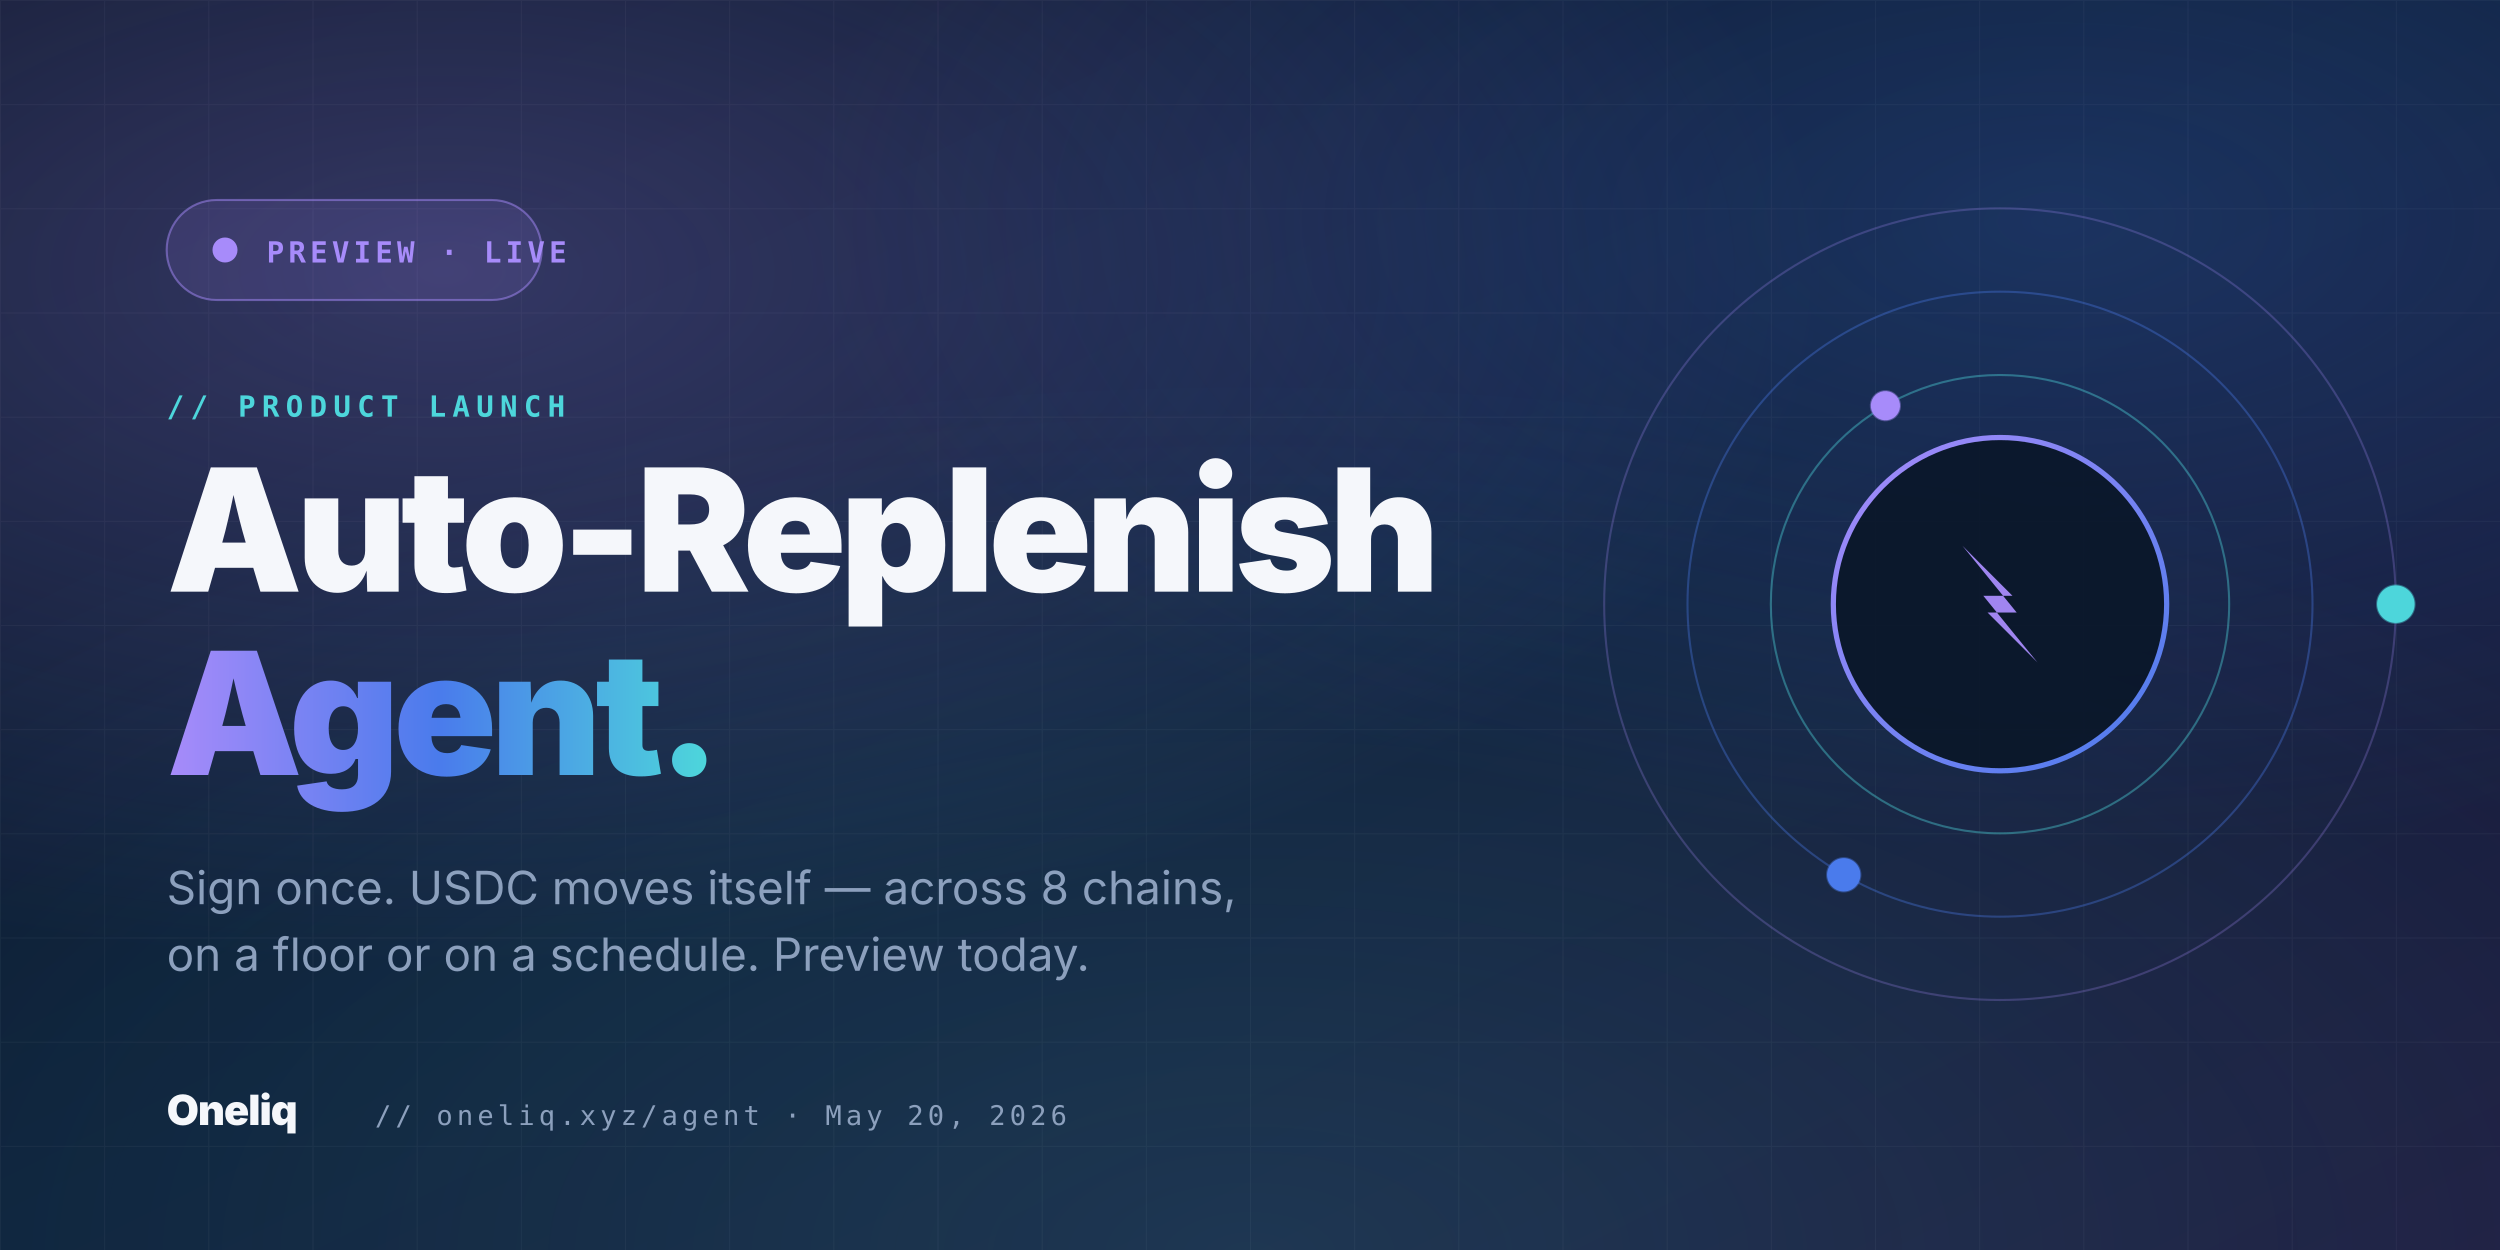
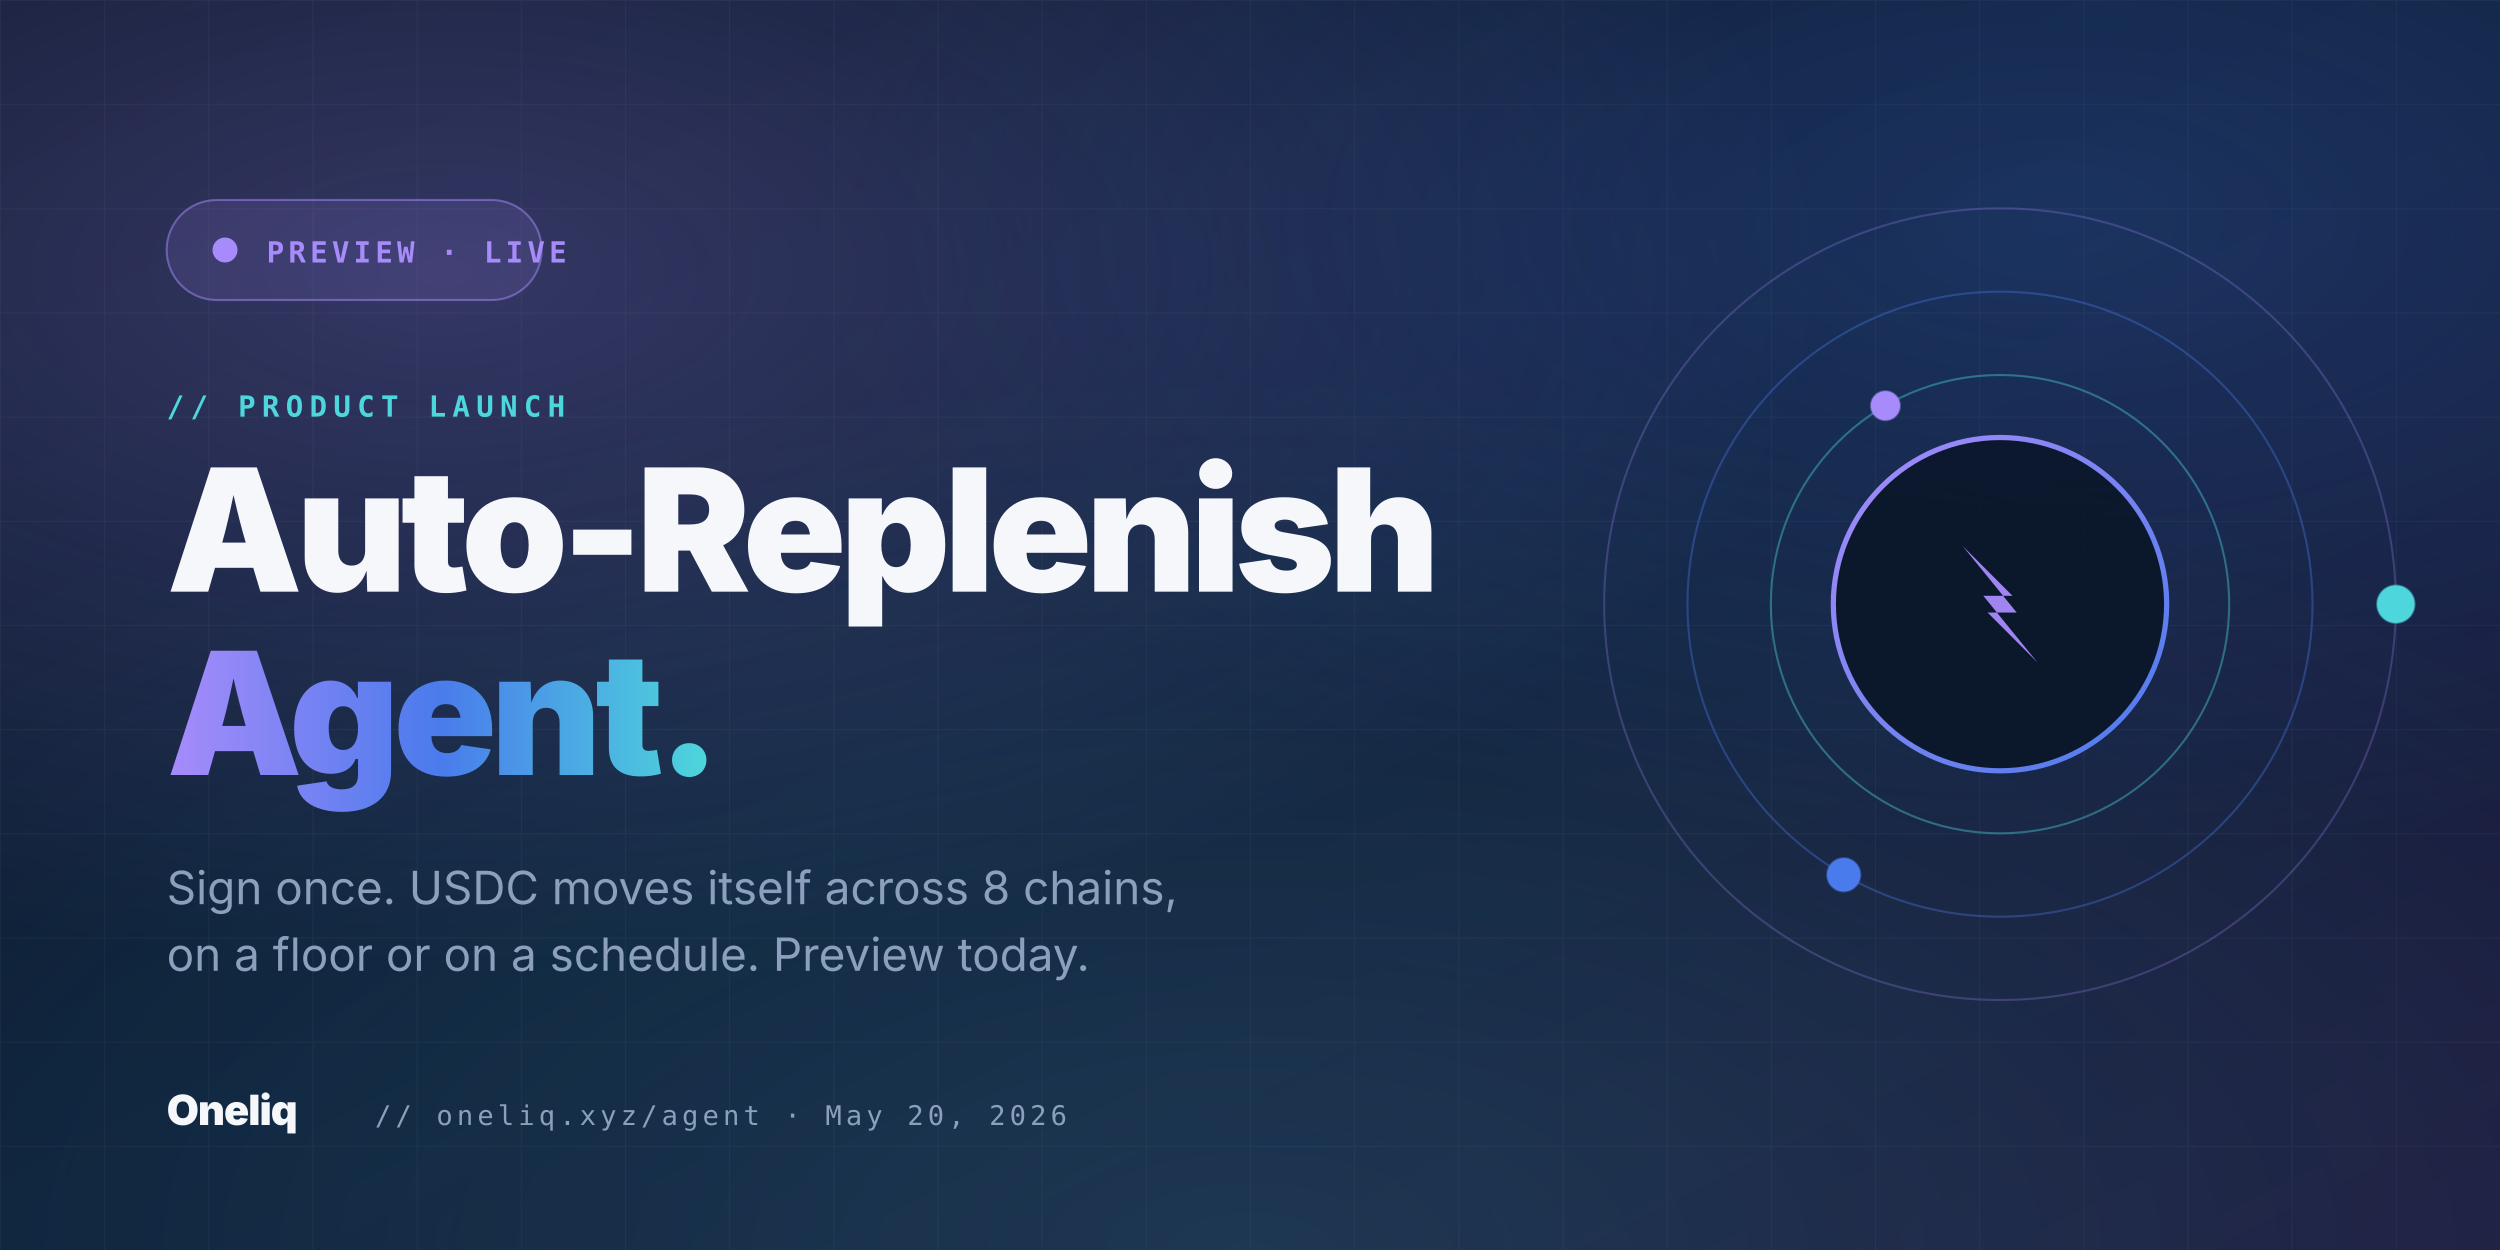
<svg xmlns="http://www.w3.org/2000/svg" viewBox="0 0 1200 600" width="1200" height="600">
  <defs>
    <linearGradient id="bg" x1="0" y1="0" x2="1" y2="1">
      <stop offset="0" stop-color="#0A1628" />
      <stop offset=".5" stop-color="#0E1F39" />
      <stop offset="1" stop-color="#1F1B3F" />
    </linearGradient>
    <linearGradient id="brand" x1="0" y1="0" x2="1" y2="0">
      <stop offset="0" stop-color="#A78BFA" />
      <stop offset=".5" stop-color="#4A7BEC" />
      <stop offset="1" stop-color="#4DD6DB" />
    </linearGradient>
    <linearGradient id="ring" x1="0" y1="0" x2="1" y2="1">
      <stop offset="0" stop-color="#A78BFA" />
      <stop offset="1" stop-color="#4A7BEC" />
    </linearGradient>
    <radialGradient id="orb1" cx=".18" cy=".22" r=".55">
      <stop offset="0" stop-color="#A78BFA" stop-opacity=".26" />
      <stop offset="1" stop-color="#A78BFA" stop-opacity="0" />
    </radialGradient>
    <radialGradient id="orb2" cx=".82" cy=".18" r=".5">
      <stop offset="0" stop-color="#4A7BEC" stop-opacity=".22" />
      <stop offset="1" stop-color="#4A7BEC" stop-opacity="0" />
    </radialGradient>
    <radialGradient id="orb3" cx=".5" cy="1" r=".7">
      <stop offset="0" stop-color="#4DD6DB" stop-opacity=".14" />
      <stop offset="1" stop-color="#4DD6DB" stop-opacity="0" />
    </radialGradient>
    <pattern id="grid" width="50" height="50" patternUnits="userSpaceOnUse">
      <path d="M 50 0 L 0 0 0 50" fill="none" stroke="rgba(255,255,255,0.04)" stroke-width="1" />
    </pattern>
  </defs>
  <rect width="1200" height="600" fill="url(#bg)" />
  <rect width="1200" height="600" fill="url(#grid)" />
  <rect width="1200" height="600" fill="url(#orb1)" />
  <rect width="1200" height="600" fill="url(#orb2)" />
  <rect width="1200" height="600" fill="url(#orb3)" />
  <g transform="translate(80 96)">
    <rect width="180" height="48" rx="24" fill="rgba(167,139,250,0.12)" stroke="rgba(167,139,250,0.50)" />
    <circle cx="28" cy="24" r="6" fill="#A78BFA">
      <animate attributeName="opacity" values="1;.35;1" dur="1.6s" repeatCount="indefinite" />
    </circle>
    <text x="48" y="30" font-family="DM Mono, monospace" font-size="14" font-weight="700" fill="#A78BFA" letter-spacing="2">PREVIEW · LIVE</text>
  </g>
  <g transform="translate(80 200)">
    <text x="0" y="0" font-family="DM Mono, monospace" font-size="14" font-weight="600" fill="#4DD6DB" letter-spacing="3">// PRODUCT LAUNCH</text>
    <text x="0" y="84" font-family="Inter, sans-serif" font-size="82" font-weight="900" fill="#F5F7FB" letter-spacing="-3">Auto-Replenish</text>
    <text x="0" y="172" font-family="Inter, sans-serif" font-size="82" font-weight="900" fill="url(#brand)" letter-spacing="-3">Agent.</text>
-     <text x="0" y="234" font-family="Inter, sans-serif" font-size="22" font-weight="400" fill="#8CA0BD">Sign once. USDC moves itself — across 8 chains,</text>
+     <text x="0" y="234" font-family="Inter, sans-serif" font-size="22" font-weight="400" fill="#8CA0BD">Sign once. USDC moves itself across 8 chains,</text>
    <text x="0" y="266" font-family="Inter, sans-serif" font-size="22" font-weight="400" fill="#8CA0BD">on a floor or on a schedule. Preview today.</text>
  </g>
  <g transform="translate(960 290)">
    <circle r="190" fill="none" stroke="#A78BFA" stroke-width="1" opacity=".25" />
    <circle r="150" fill="none" stroke="#4A7BEC" stroke-width="1" opacity=".35" />
    <circle r="110" fill="none" stroke="#4DD6DB" stroke-width="1" opacity=".40" />
    <circle r="80" fill="rgba(10,22,40,0.88)" stroke="url(#ring)" stroke-width="2.5" />
    <path d="M -18 -28 L 6 -4 L -8 -4 L 18 28 L -6 4 L 8 4 Z" fill="#A78BFA" opacity=".95" />
    <g>
      <circle cx="190" cy="0" r="9" fill="#4DD6DB" />
      <circle cx="190" cy="0" r="9" fill="none" stroke="#4DD6DB" stroke-width="1" opacity=".4">
        <animate attributeName="r" values="9;18;9" dur="2.4s" repeatCount="indefinite" />
        <animate attributeName="opacity" values=".5;0;.5" dur="2.4s" repeatCount="indefinite" />
      </circle>
    </g>
    <g transform="rotate(120)">
      <circle cx="150" cy="0" r="8" fill="#4A7BEC" />
      <circle cx="150" cy="0" r="8" fill="none" stroke="#4A7BEC" stroke-width="1" opacity=".4">
        <animate attributeName="r" values="8;16;8" dur="2.8s" repeatCount="indefinite" />
        <animate attributeName="opacity" values=".5;0;.5" dur="2.8s" repeatCount="indefinite" />
      </circle>
    </g>
    <g transform="rotate(240)">
      <circle cx="110" cy="0" r="7" fill="#A78BFA" />
      <circle cx="110" cy="0" r="7" fill="none" stroke="#A78BFA" stroke-width="1" opacity=".4">
        <animate attributeName="r" values="7;14;7" dur="3.2s" repeatCount="indefinite" />
        <animate attributeName="opacity" values=".5;0;.5" dur="3.2s" repeatCount="indefinite" />
      </circle>
    </g>
  </g>
  <g transform="translate(80 540)">
    <text x="0" y="0" font-family="Inter, sans-serif" font-size="20" font-weight="900" fill="#F5F7FB" letter-spacing="-.5">Oneliq</text>
    <text x="100" y="0" font-family="DM Mono, monospace" font-size="13" fill="#8CA0BD" letter-spacing="2">// oneliq.xyz/agent  ·  May 20, 2026</text>
  </g>
</svg>
